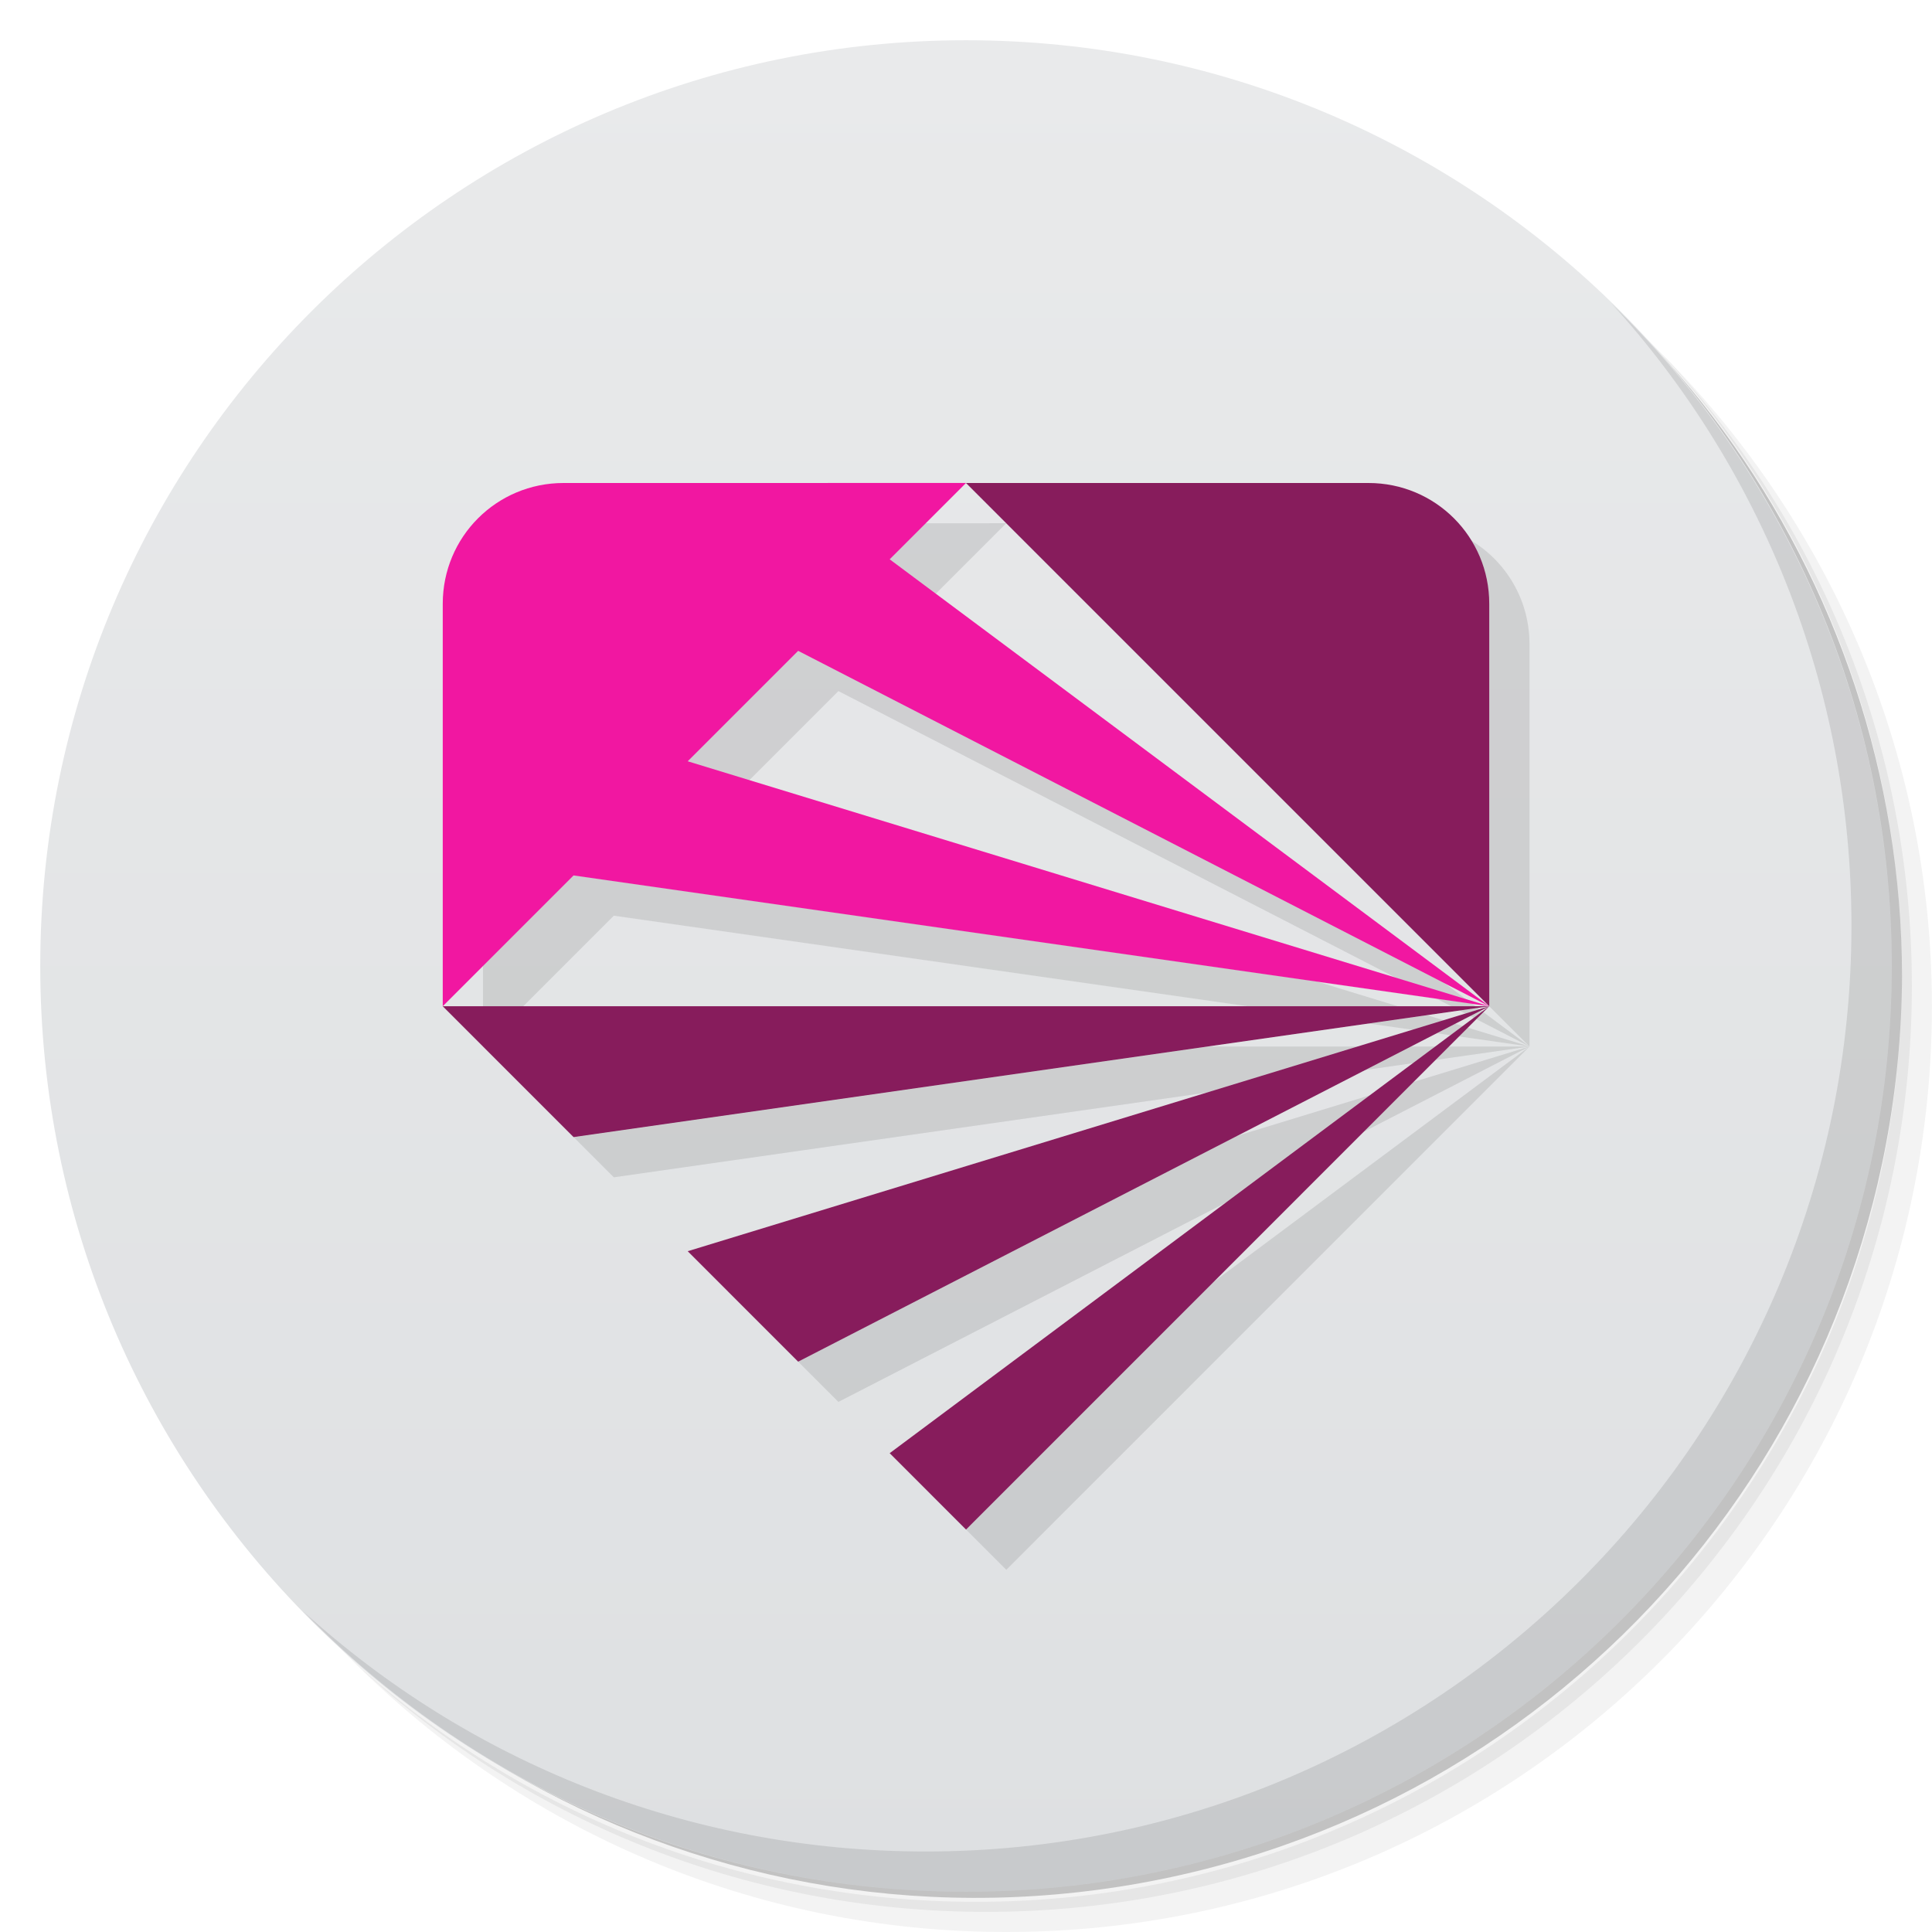
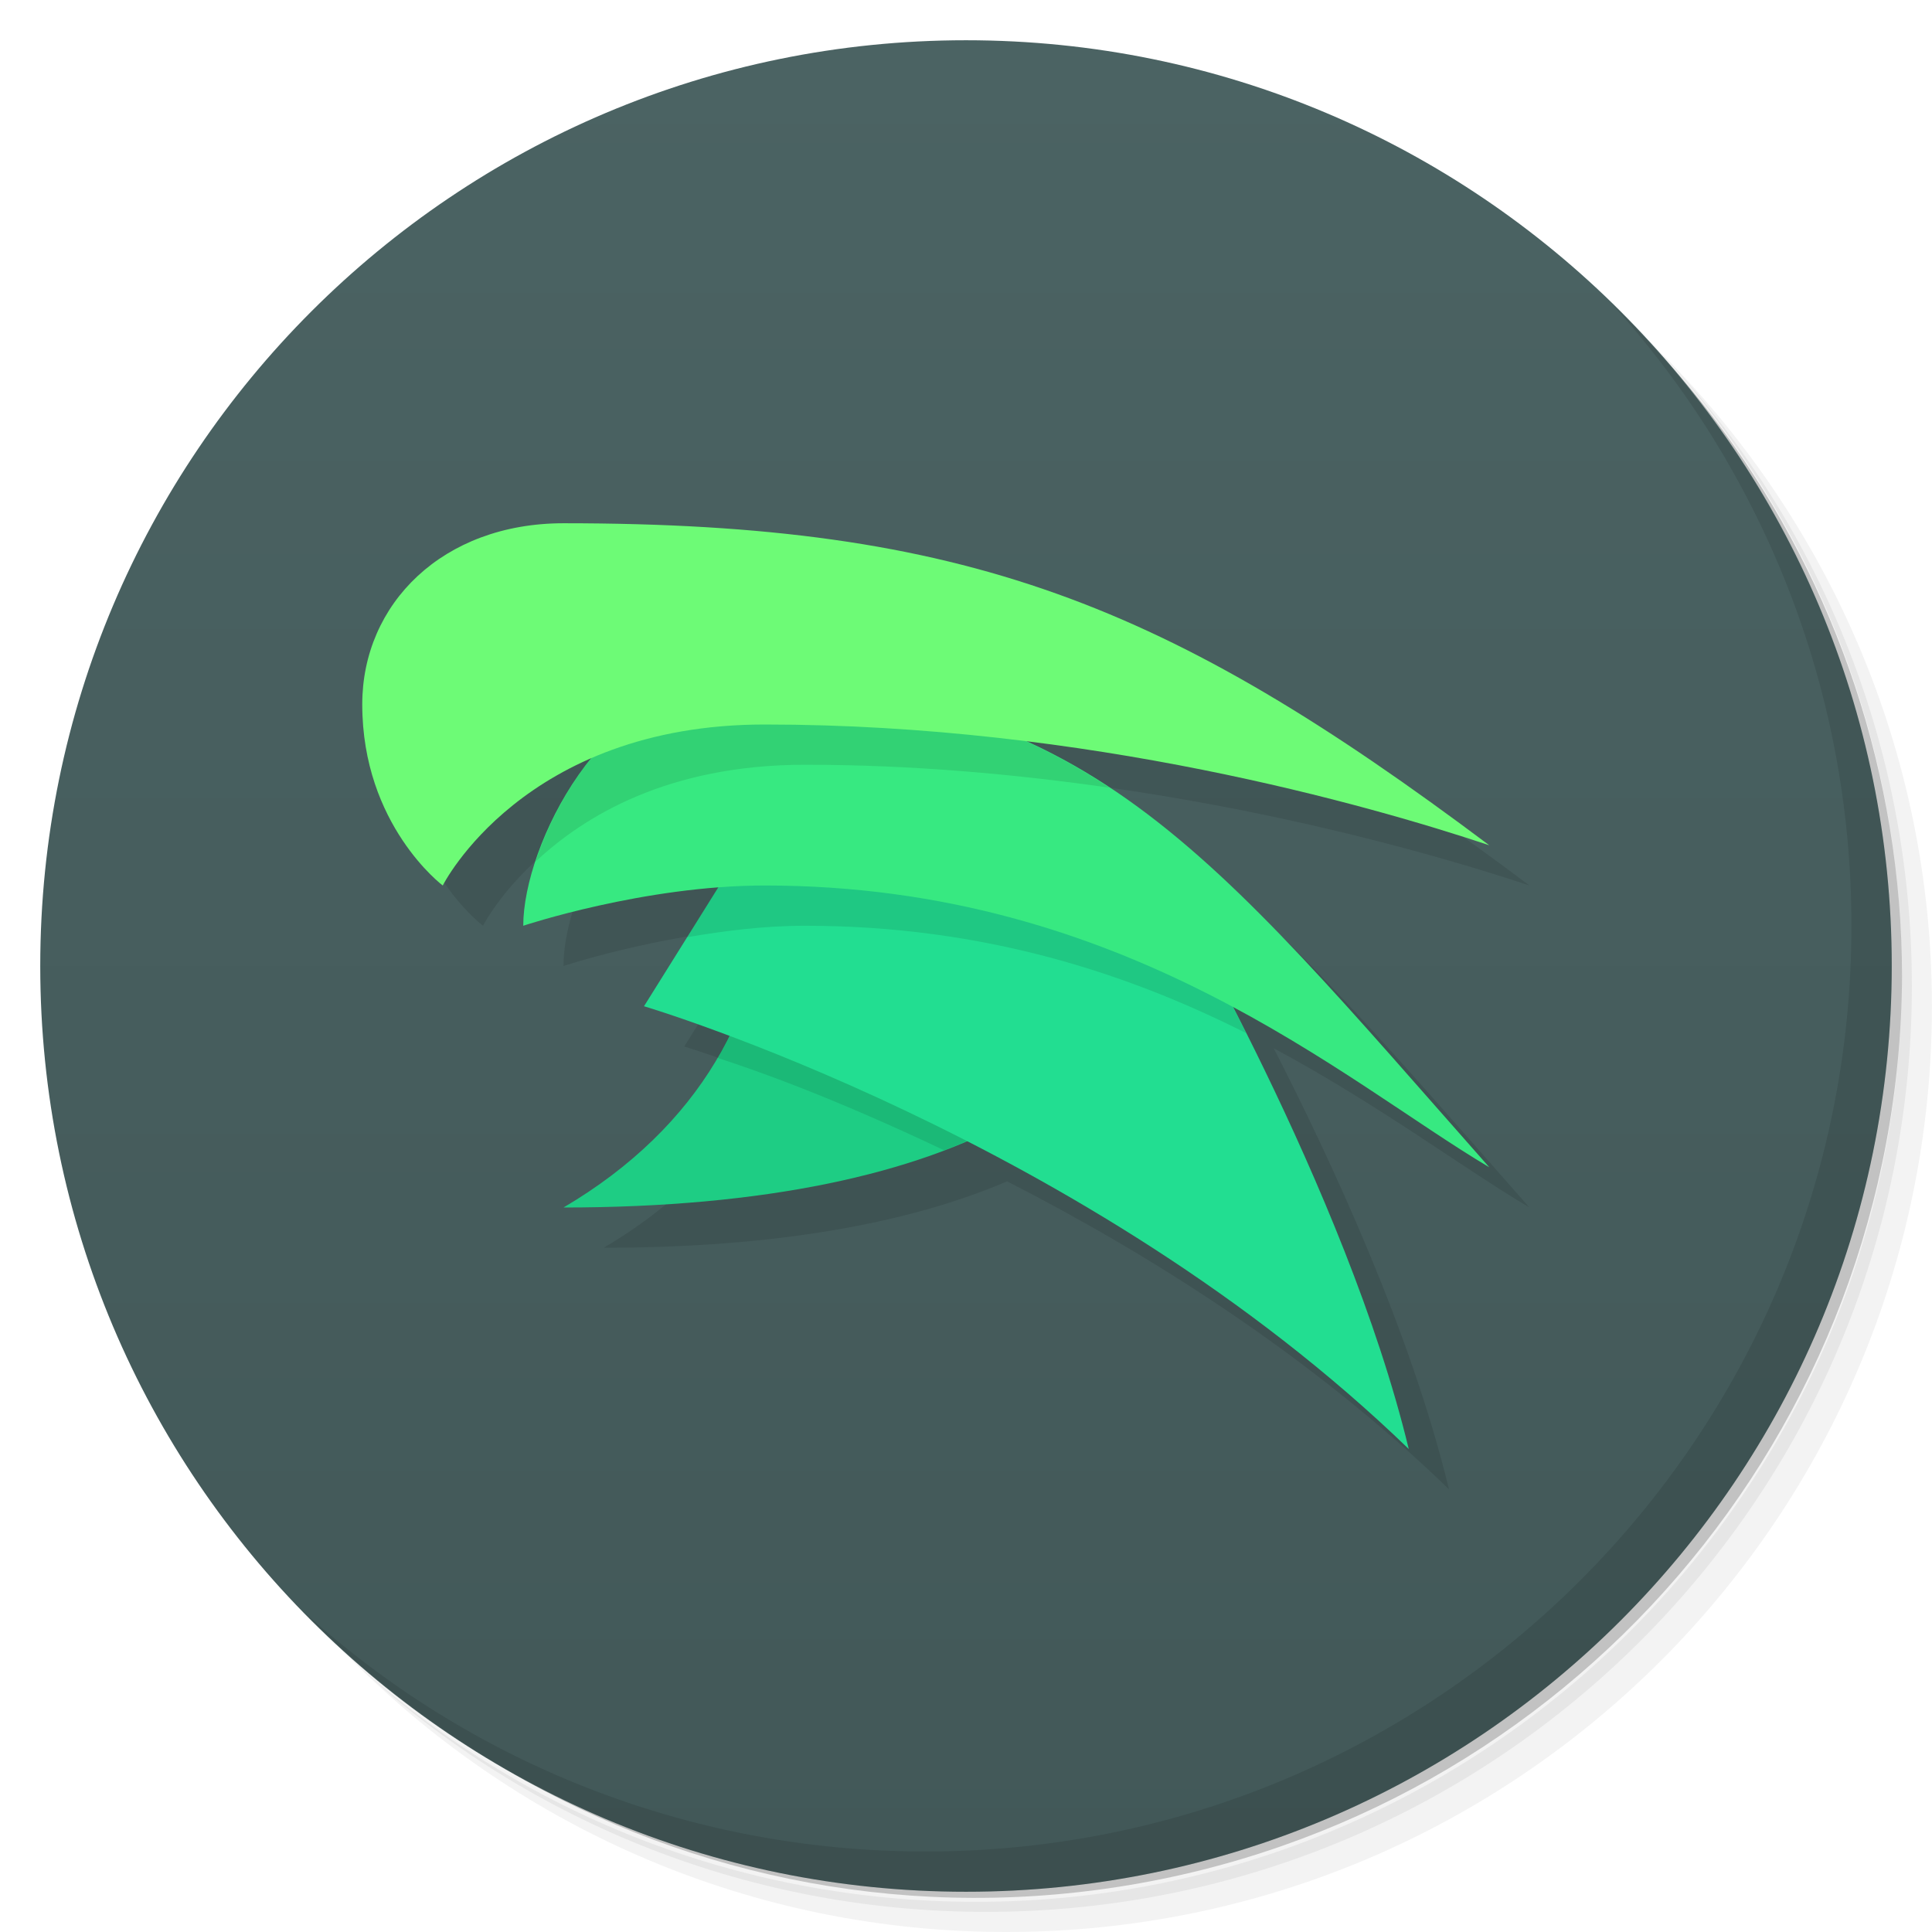
<svg xmlns="http://www.w3.org/2000/svg" version="1.1" viewBox="0 0 48 48">
  <defs>
    <linearGradient id="bg" x2="0" y1="1" y2="47" gradientUnits="userSpaceOnUse">
-       <stop style="stop-color:#e9eaeb" offset="0" />
-       <stop style="stop-color:#dee0e2" offset="1" />
+       <stop style="stop-color:#4b6363" offset="0" />
+       <stop style="stop-color:#425858" offset="1" />
    </linearGradient>
  </defs>
  <path d="m36.31 5c5.859 4.062 9.688 10.831 9.688 18.5 0 12.426-10.07 22.5-22.5 22.5-7.669 0-14.438-3.828-18.5-9.688 1.037 1.822 2.306 3.499 3.781 4.969 4.085 3.712 9.514 5.969 15.469 5.969 12.703 0 23-10.298 23-23 0-5.954-2.256-11.384-5.969-15.469-1.469-1.475-3.147-2.744-4.969-3.781zm4.969 3.781c3.854 4.113 6.219 9.637 6.219 15.719 0 12.703-10.297 23-23 23-6.081 0-11.606-2.364-15.719-6.219 4.16 4.144 9.883 6.719 16.219 6.719 12.703 0 23-10.298 23-23 0-6.335-2.575-12.06-6.719-16.219z" style="opacity:.05" />
  <path d="m41.28 8.781c3.712 4.085 5.969 9.514 5.969 15.469 0 12.703-10.297 23-23 23-5.954 0-11.384-2.256-15.469-5.969 4.113 3.854 9.637 6.219 15.719 6.219 12.703 0 23-10.298 23-23 0-6.081-2.364-11.606-6.219-15.719z" style="opacity:.1" />
  <path d="m31.25 2.375c8.615 3.154 14.75 11.417 14.75 21.13 0 12.426-10.07 22.5-22.5 22.5-9.708 0-17.971-6.135-21.12-14.75a23 23 0 0 0 44.875-7 23 23 0 0 0-16-21.875z" style="opacity:.2" />
  <circle cx="24" cy="24" r="23" style="fill:url(#bg)" />
  <path d="m40.03 7.531c3.712 4.084 5.969 9.514 5.969 15.469 0 12.703-10.297 23-23 23-5.954 0-11.384-2.256-15.469-5.969 4.178 4.291 10.01 6.969 16.469 6.969 12.703 0 23-10.298 23-23 0-6.462-2.677-12.291-6.969-16.469z" style="opacity:.1" />
-   <path d="m15 13c-1.662 0-3 1.338-3 3v10l3.25-3.25 22.75 3.25-19.914-6.086 2.744-2.744 17.17 8.83-14.896-11.104 1.897-1.897zm10 0 13 13v-10c0-1.662-1.338-3-3-3zm13 13-14.896 11.104 1.897 1.897zm0 0-19.914 6.086 2.744 2.744zm0 0h-26l3.25 3.25z" style="opacity:.1;paint-order:normal" />
-   <path d="m24 12 13 13v-10c0-1.662-1.338-3-3-3zm13 13-14.896 11.104 1.897 1.897zm0 0-19.914 6.086 2.744 2.744zm0 0h-26l3.25 3.25z" style="fill:#871c5c;paint-order:normal" />
-   <path d="m14 12c-1.662 0-3 1.338-3 3v10l3.25-3.25 22.75 3.25-19.914-6.086 2.744-2.744 17.17 8.83-14.896-11.104 1.897-1.897z" style="fill:#f117a1;paint-order:normal" />
+   <path d="m15 14c-3 0-5 2-5 4.5 0 3 2 4.5 2 4.5s1.01-1.999 3.721-3.17c-1.078 1.32-1.721 3.05-1.721 4.17 0 0 2.276-0.757 4.846-0.953l-1.846 2.953s0.812 0.249 2.103 0.732c-0.801 1.625-2.142 3.115-4.104 4.268 4.246 0 7.58-0.603 10.023-1.65 3.46 1.771 7.501 4.287 10.977 7.65-0.94-3.897-2.923-8.166-4.354-10.957 2.613 1.404 4.688 2.97 6.354 3.957-4.603-5.206-7.492-8.755-11.502-10.574 5.143 0.64 9.355 1.859 11.502 2.574-8-6-13-8-23-8z" style="opacity:.1;paint-order:normal" />
+   <path d="m19 22h10c0 4.678-5 8-15 8 3.404-2 5-5 5-8z" style="fill:#1ecd84;paint-order:normal" />
+   <path d="m18.939 22.896c-0.125 1.164-0.49 2.31-1.117 3.385 0.88 0.287 2.742 0.926 5.633 2.297 3.53-1.34 5.368-3.541 5.519-6.219z" style="opacity:.1;paint-order:normal" />
+   <path d="m21 17 8 5s4.442 7.545 6 14c-8-7.741-19-11-19-11z" style="fill:#22de91;paint-order:normal" />
+   <path d="m20.35 18.041-3.279 5.244c0.911-0.156 1.896-0.285 2.93-0.285 4.467 0 8.046 1.199 10.959 2.668-1.09-2.173-1.959-3.668-1.959-3.668z" style="opacity:.1;paint-order:normal" />
+   <path d="m18 17c9 0 12.02 4.106 19 12-3.6-2.133-9-7-18-7-3 0-6 1-6 1 0-2 2-6 5-6z" style="fill:#37e981;paint-order:normal" />
+   <path d="m18 17c-2.324 0-4.035 2.395-4.693 4.406 1.192-1.117 3.278-2.406 6.693-2.406 2.678 0 5.223 0.235 7.564 0.57-2.571-1.696-5.437-2.57-9.565-2.57z" style="opacity:.1;paint-order:normal" />
+   <path d="m14 13c10 0 15 2 23 8-3-1-10-3-18-3-6 0-8 4-8 4s-2-1.5-2-4.5c0-2.5 2-4.5 5-4.5z" style="fill:#6dfb76;paint-order:normal" />
</svg>
